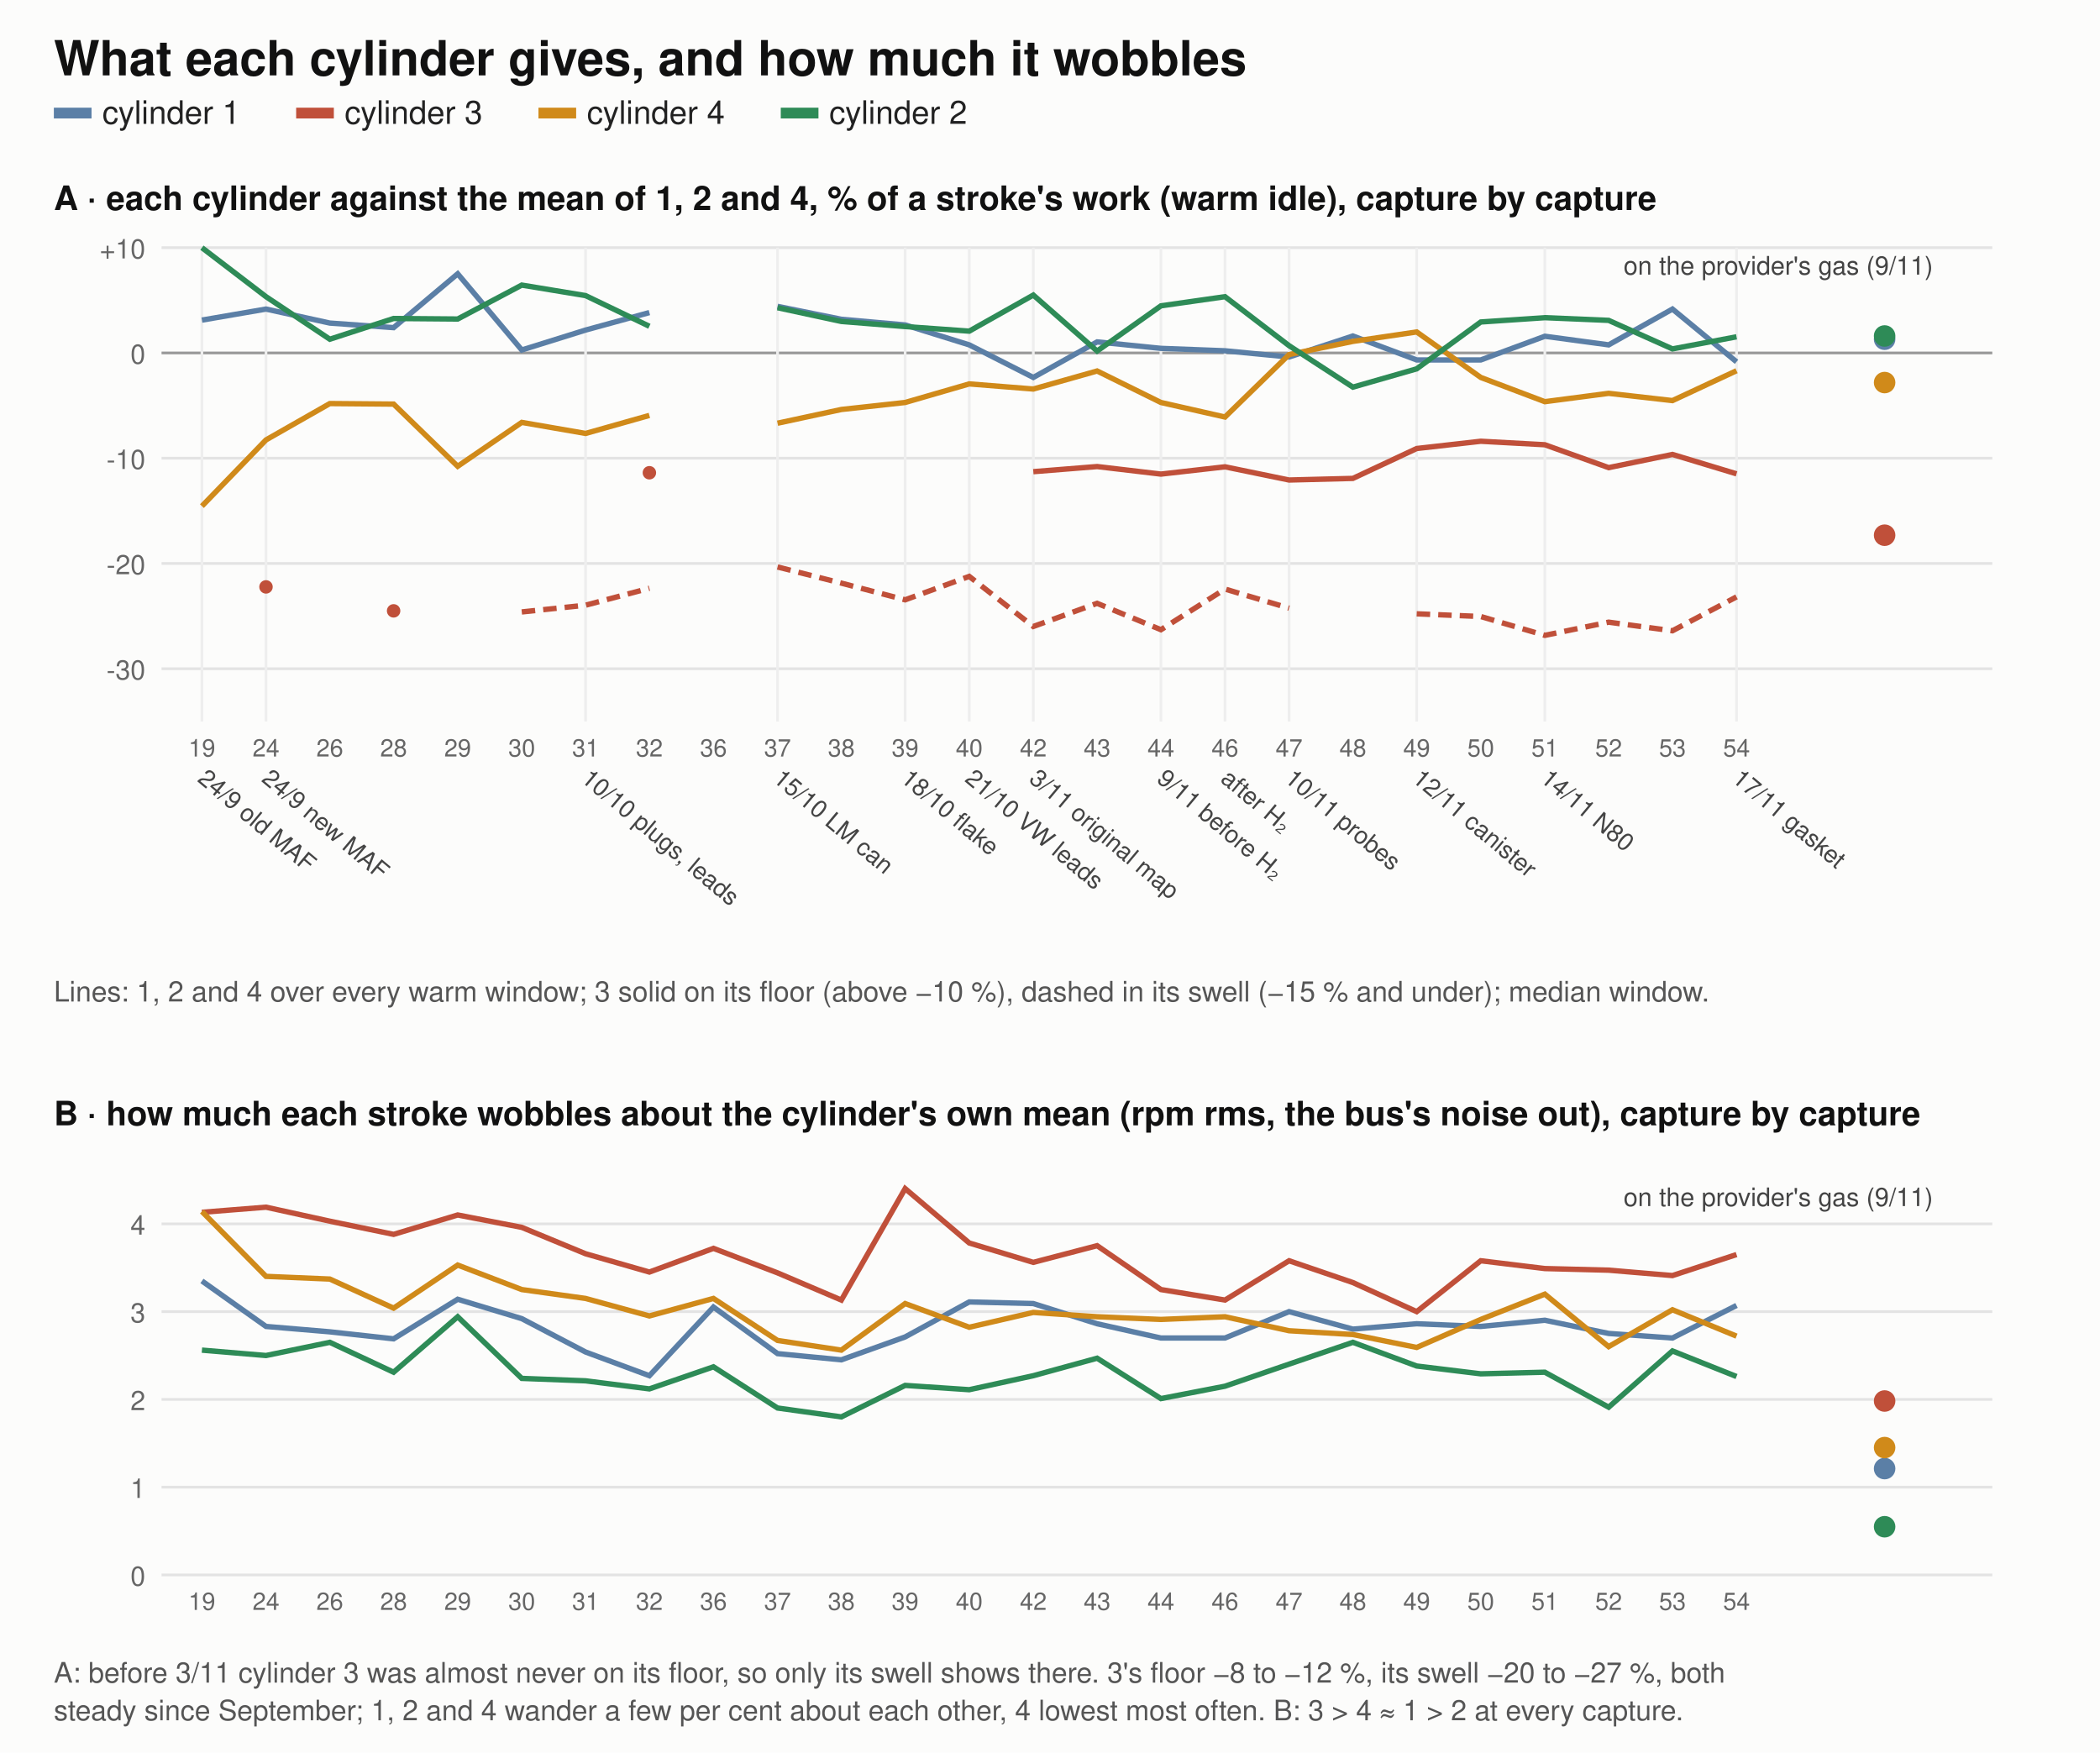
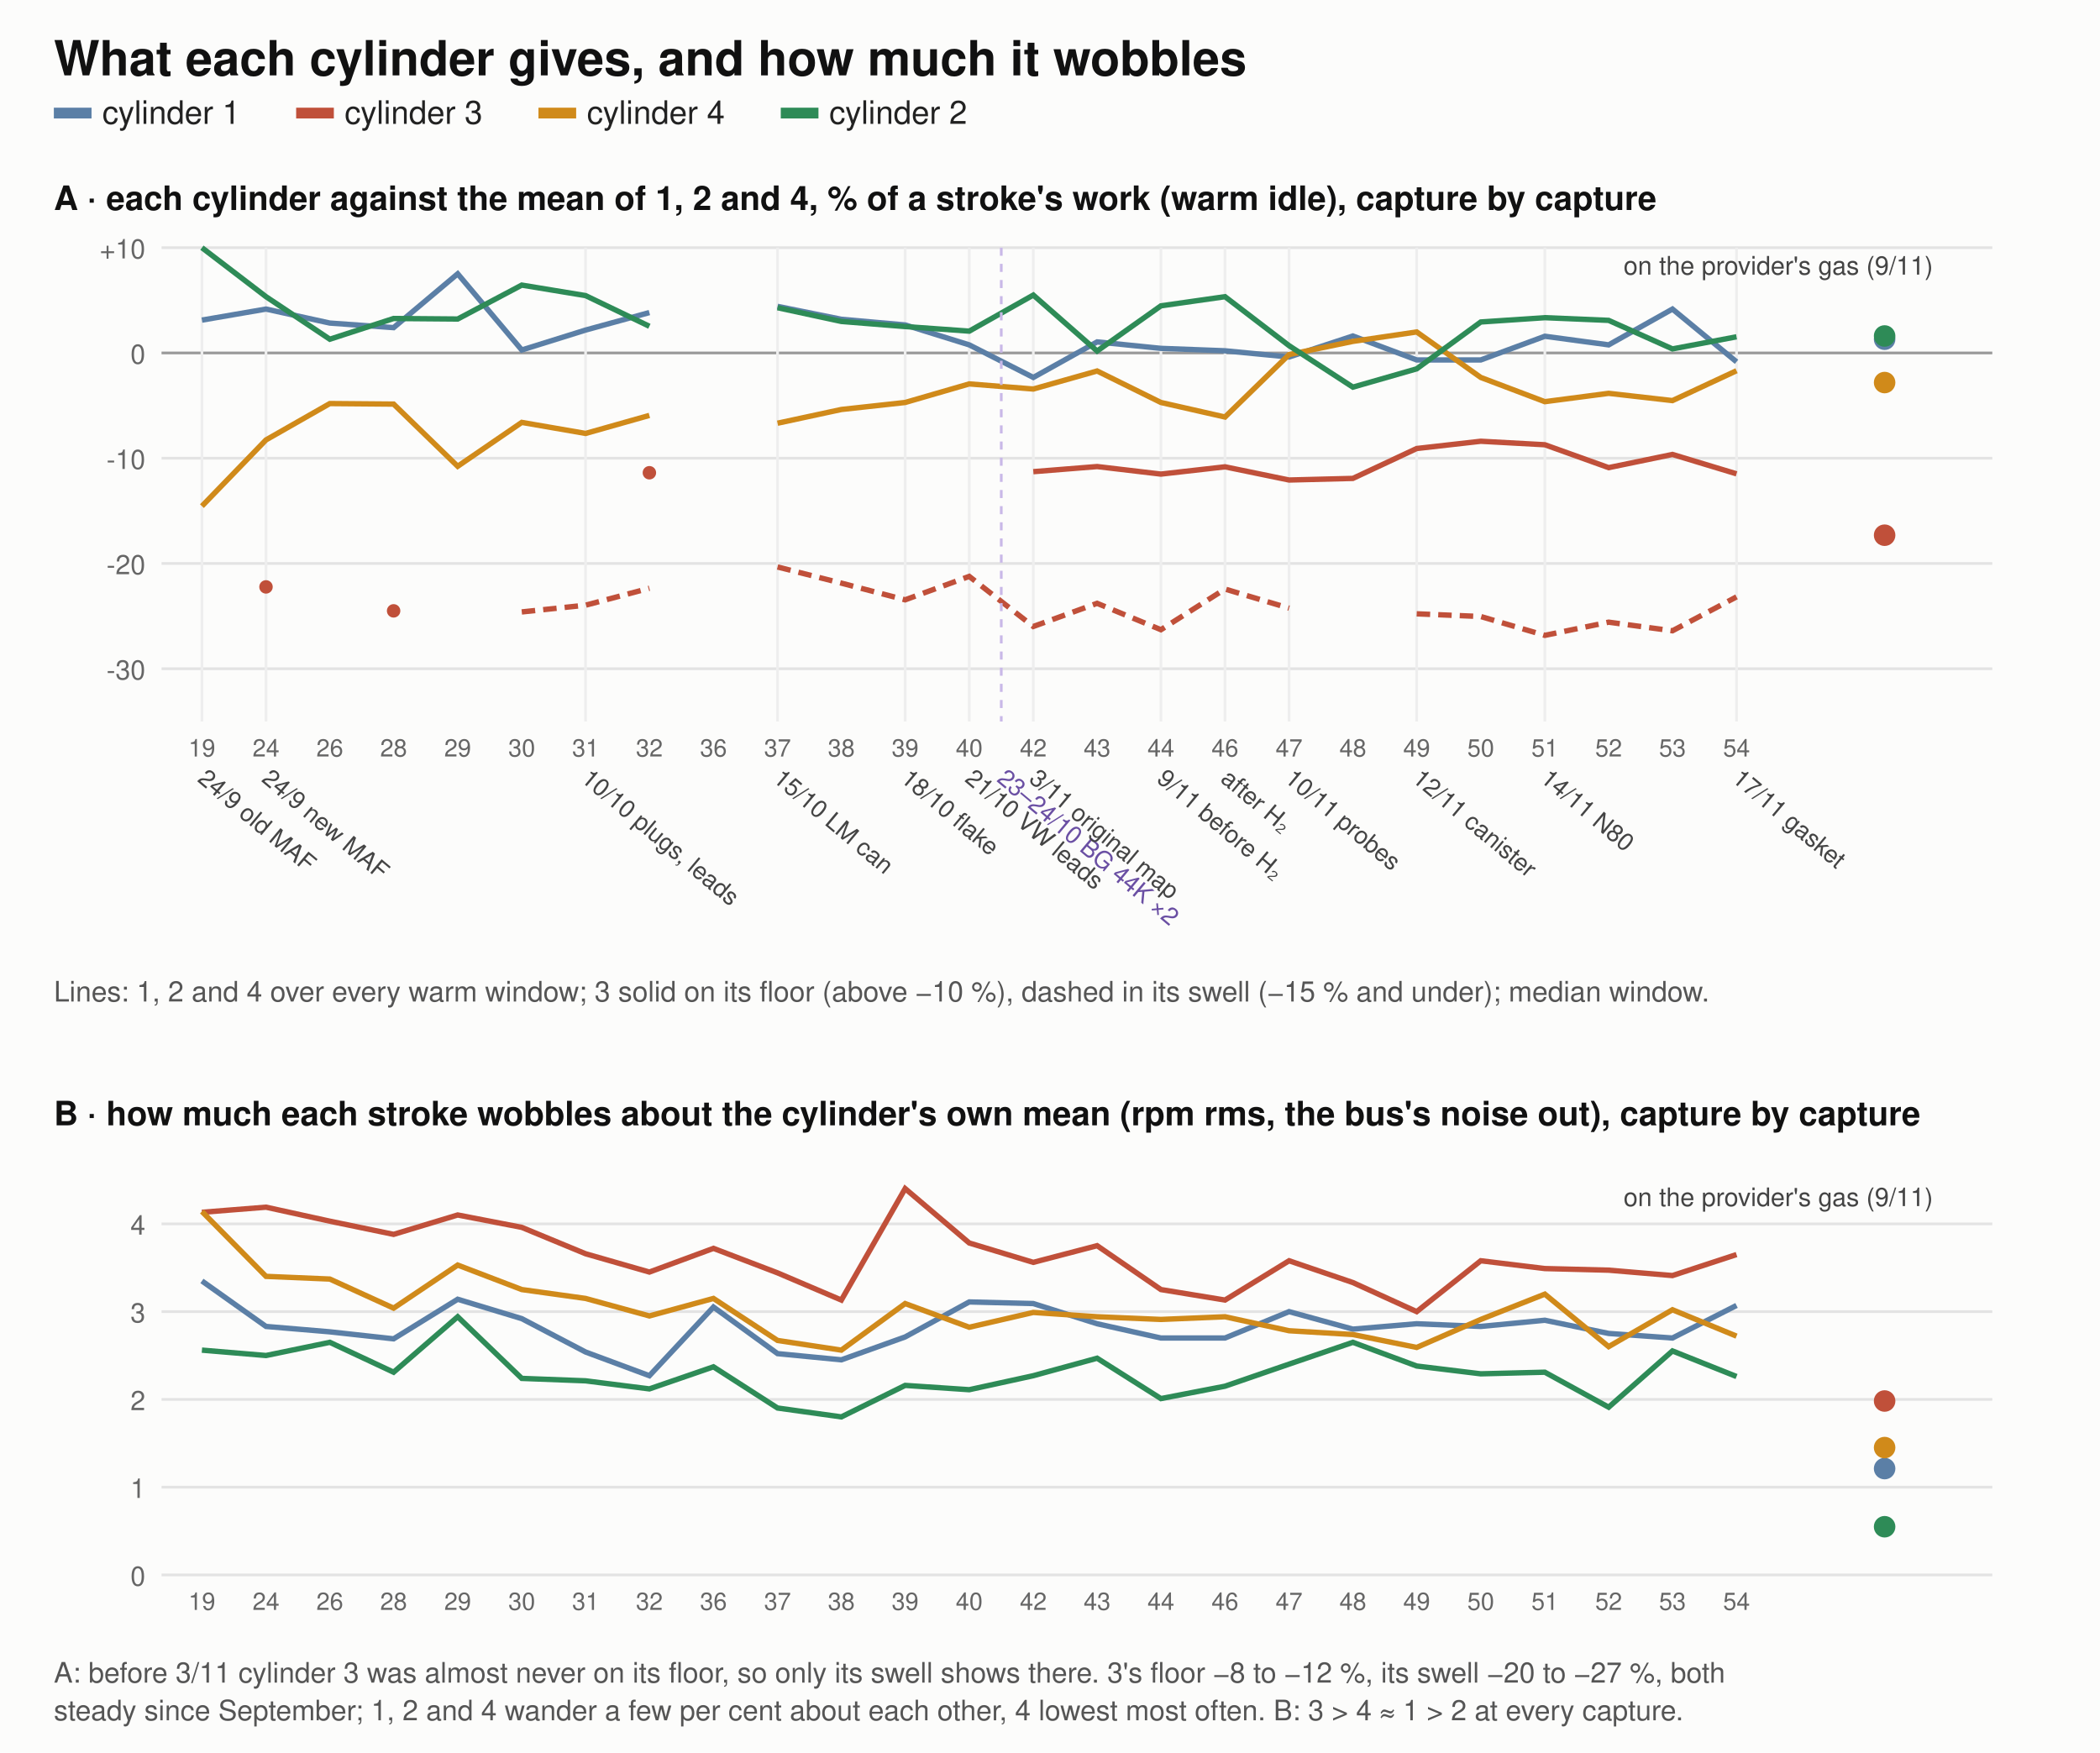
<svg xmlns="http://www.w3.org/2000/svg" viewBox="0 0 780 651" width="100%" style="max-width:780px" font-family="Helvetica,Arial,sans-serif" role="img" aria-label="What each cylinder gives, and how much it wobbles">
  <rect width="780" height="651" fill="#fcfcfb" />
  <text x="20" y="28" font-size="18" font-weight="bold" fill="#111">What each cylinder gives, and how much it wobbles</text>
  <rect x="20" y="40" width="14" height="4" fill="#5b7fa6" />
  <text x="38" y="46" font-size="12" fill="#222">cylinder 1</text>
  <rect x="110" y="40" width="14" height="4" fill="#c0503a" />
  <text x="128" y="46" font-size="12" fill="#222">cylinder 3</text>
  <rect x="200" y="40" width="14" height="4" fill="#d08a1a" />
  <text x="218" y="46" font-size="12" fill="#222">cylinder 4</text>
  <rect x="290" y="40" width="14" height="4" fill="#2e8b57" />
  <text x="308" y="46" font-size="12" fill="#222">cylinder 2</text>
  <text x="20" y="78" font-size="12.5" font-weight="bold" fill="#111">A · each cylinder against the mean of 1, 2 and 4, % of a stroke's work (warm idle), capture by capture</text>
  <line x1="60" x2="740" y1="92.0" y2="92.0" stroke="#e3e3e3" />
  <text x="54" y="96.0" font-size="10" fill="#666" text-anchor="end">+10</text>
  <line x1="60" x2="740" y1="131.1" y2="131.1" stroke="#999" />
  <text x="54" y="135.1" font-size="10" fill="#666" text-anchor="end">0</text>
  <line x1="60" x2="740" y1="170.2" y2="170.2" stroke="#e3e3e3" />
  <text x="54" y="174.2" font-size="10" fill="#666" text-anchor="end">-10</text>
  <line x1="60" x2="740" y1="209.3" y2="209.3" stroke="#e3e3e3" />
  <text x="54" y="213.3" font-size="10" fill="#666" text-anchor="end">-20</text>
  <line x1="60" x2="740" y1="248.4" y2="248.4" stroke="#e3e3e3" />
  <text x="54" y="252.4" font-size="10" fill="#666" text-anchor="end">-30</text>
  <line x1="75.0" x2="75.0" y1="92" y2="268" stroke="#eee" />
  <line x1="98.8" x2="98.8" y1="92" y2="268" stroke="#eee" />
  <line x1="217.5" x2="217.5" y1="92" y2="268" stroke="#eee" />
  <line x1="288.8" x2="288.8" y1="92" y2="268" stroke="#eee" />
  <line x1="336.2" x2="336.2" y1="92" y2="268" stroke="#eee" />
  <line x1="360.0" x2="360.0" y1="92" y2="268" stroke="#eee" />
  <line x1="383.8" x2="383.8" y1="92" y2="268" stroke="#eee" />
  <line x1="431.2" x2="431.2" y1="92" y2="268" stroke="#eee" />
  <line x1="455.0" x2="455.0" y1="92" y2="268" stroke="#eee" />
  <line x1="478.8" x2="478.8" y1="92" y2="268" stroke="#eee" />
  <line x1="526.2" x2="526.2" y1="92" y2="268" stroke="#eee" />
  <line x1="573.8" x2="573.8" y1="92" y2="268" stroke="#eee" />
  <line x1="645.0" x2="645.0" y1="92" y2="268" stroke="#eee" />
  <polyline points="75.0,118.9 98.8,114.8 122.5,120.0 146.2,121.7 170.0,101.7 193.8,130.0 217.5,122.6 241.2,116.1" fill="none" stroke="#5b7fa6" stroke-width="2" />
  <polyline points="288.8,113.8 312.5,118.6 336.2,120.7 360.0,128.1 383.8,140.2 407.5,127.0 431.2,129.4 455.0,130.3 478.8,132.6 502.5,124.8 526.2,133.7 550.0,133.7 573.8,124.9 597.5,128.1 621.2,114.8 645.0,134.4" fill="none" stroke="#5b7fa6" stroke-width="2" />
  <polyline points="75.0,188.0 98.8,163.4 122.5,149.9 146.2,150.1 170.0,173.2 193.8,156.9 217.5,161.0 241.2,154.3" fill="none" stroke="#d08a1a" stroke-width="2" />
  <polyline points="288.8,157.2 312.5,152.1 336.2,149.5 360.0,142.6 383.8,144.5 407.5,137.8 431.2,149.5 455.0,154.9 478.8,131.7 502.5,126.8 526.2,123.3 550.0,140.2 573.8,149.2 597.5,146.1 621.2,148.8 645.0,137.7" fill="none" stroke="#d08a1a" stroke-width="2" />
  <polyline points="75.0,92.0 98.8,110.2 122.5,126.0 146.2,118.3 170.0,118.5 193.8,105.9 217.5,109.8 241.2,121.2" fill="none" stroke="#2e8b57" stroke-width="2" />
  <polyline points="288.8,114.3 312.5,119.4 336.2,121.3 360.0,123.0 383.8,109.6 407.5,130.4 431.2,113.6 455.0,110.2 478.8,128.4 502.5,143.8 526.2,137.0 550.0,119.6 573.8,118.0 597.5,119.0 621.2,129.6 645.0,125.1" fill="none" stroke="#2e8b57" stroke-width="2" />
  <circle cx="241.2" cy="175.6" r="2.5" fill="#c0503a" />
  <polyline points="383.8,175.2 407.5,173.3 431.2,176.1 455.0,173.4 478.8,178.3 502.5,177.7 526.2,166.6 550.0,163.9 573.8,165.2 597.5,173.7 621.2,168.8 645.0,176.0" fill="none" stroke="#c0503a" stroke-width="2" />
  <circle cx="98.8" cy="218.0" r="2.5" fill="#c0503a" />
  <circle cx="146.2" cy="226.9" r="2.5" fill="#c0503a" />
  <polyline points="193.8,227.3 217.5,224.8 241.2,218.5" fill="none" stroke="#c0503a" stroke-width="2" stroke-dasharray="5,3" />
  <polyline points="288.8,210.6 312.5,216.6 336.2,222.8 360.0,214.1 383.8,232.7 407.5,224.1 431.2,233.9 455.0,218.8 478.8,225.9" fill="none" stroke="#c0503a" stroke-width="2" stroke-dasharray="5,3" />
  <polyline points="526.2,228.0 550.0,229.0 573.8,236.0 597.5,231.1 621.2,234.3 645.0,221.7" fill="none" stroke="#c0503a" stroke-width="2" stroke-dasharray="5,3" />
  <circle cx="700" cy="126.0" r="4" fill="#5b7fa6" />
  <circle cx="700" cy="198.8" r="4" fill="#c0503a" />
  <circle cx="700" cy="142.1" r="4" fill="#d08a1a" />
  <circle cx="700" cy="124.8" r="4" fill="#2e8b57" />
  <text x="718" y="102.0" font-size="9.5" fill="#444" text-anchor="end">on the provider's gas (9/11)</text>
  <text x="75.0" y="281" font-size="9" fill="#666" text-anchor="middle">19</text>
  <text x="98.8" y="281" font-size="9" fill="#666" text-anchor="middle">24</text>
  <text x="122.5" y="281" font-size="9" fill="#666" text-anchor="middle">26</text>
  <text x="146.2" y="281" font-size="9" fill="#666" text-anchor="middle">28</text>
  <text x="170.0" y="281" font-size="9" fill="#666" text-anchor="middle">29</text>
  <text x="193.8" y="281" font-size="9" fill="#666" text-anchor="middle">30</text>
  <text x="217.5" y="281" font-size="9" fill="#666" text-anchor="middle">31</text>
  <text x="241.2" y="281" font-size="9" fill="#666" text-anchor="middle">32</text>
  <text x="265.0" y="281" font-size="9" fill="#666" text-anchor="middle">36</text>
  <text x="288.8" y="281" font-size="9" fill="#666" text-anchor="middle">37</text>
  <text x="312.5" y="281" font-size="9" fill="#666" text-anchor="middle">38</text>
  <text x="336.2" y="281" font-size="9" fill="#666" text-anchor="middle">39</text>
  <text x="360.0" y="281" font-size="9" fill="#666" text-anchor="middle">40</text>
  <text x="383.8" y="281" font-size="9" fill="#666" text-anchor="middle">42</text>
  <text x="407.5" y="281" font-size="9" fill="#666" text-anchor="middle">43</text>
  <text x="431.2" y="281" font-size="9" fill="#666" text-anchor="middle">44</text>
  <text x="455.0" y="281" font-size="9" fill="#666" text-anchor="middle">46</text>
  <text x="478.8" y="281" font-size="9" fill="#666" text-anchor="middle">47</text>
  <text x="502.5" y="281" font-size="9" fill="#666" text-anchor="middle">48</text>
  <text x="526.2" y="281" font-size="9" fill="#666" text-anchor="middle">49</text>
  <text x="550.0" y="281" font-size="9" fill="#666" text-anchor="middle">50</text>
  <text x="573.8" y="281" font-size="9" fill="#666" text-anchor="middle">51</text>
  <text x="597.5" y="281" font-size="9" fill="#666" text-anchor="middle">52</text>
  <text x="621.2" y="281" font-size="9" fill="#666" text-anchor="middle">53</text>
  <text x="645.0" y="281" font-size="9" fill="#666" text-anchor="middle">54</text>
  <text transform="translate(73.0,290) rotate(40)" font-size="9" fill="#444">24/9 old MAF</text>
  <text transform="translate(96.8,290) rotate(40)" font-size="9" fill="#444">24/9 new MAF</text>
  <text transform="translate(215.5,290) rotate(40)" font-size="9" fill="#444">10/10 plugs, leads</text>
  <text transform="translate(286.8,290) rotate(40)" font-size="9" fill="#444">15/10 LM can</text>
  <text transform="translate(334.2,290) rotate(40)" font-size="9" fill="#444">18/10 flake</text>
  <text transform="translate(358.0,290) rotate(40)" font-size="9" fill="#444">21/10 VW leads</text>
+   <line x1="371.9" x2="371.9" y1="92" y2="268" stroke="#c9b8e8" stroke-dasharray="3,3" />
+   <text transform="translate(369.9,290) rotate(40)" font-size="9" fill="#6a4fa3">23–24/10 BG 44K ×2</text>
  <text transform="translate(381.8,290) rotate(40)" font-size="9" fill="#444">3/11 original map</text>
  <text transform="translate(429.2,290) rotate(40)" font-size="9" fill="#444">9/11 before H₂</text>
  <text transform="translate(453.0,290) rotate(40)" font-size="9" fill="#444">after H₂</text>
  <text transform="translate(476.8,290) rotate(40)" font-size="9" fill="#444">10/11 probes</text>
  <text transform="translate(524.2,290) rotate(40)" font-size="9" fill="#444">12/11 canister</text>
  <text transform="translate(571.8,290) rotate(40)" font-size="9" fill="#444">14/11 N80</text>
  <text transform="translate(643.0,290) rotate(40)" font-size="9" fill="#444">17/11 gasket</text>
  <text x="20" y="372" font-size="10.5" fill="#555">Lines: 1, 2 and 4 over every warm window; 3 solid on its floor (above −10 %), dashed in its swell (−15 % and under); median window.</text>
  <g transform="translate(0,80)">
    <text x="20" y="338" font-size="12.5" font-weight="bold" fill="#111">B · how much each stroke wobbles about the cylinder's own mean (rpm rms, the bus's noise out), capture by capture</text>
    <line x1="60" x2="740" y1="505.0" y2="505.0" stroke="#e3e3e3" />
    <text x="54" y="509.0" font-size="10" fill="#666" text-anchor="end">0</text>
    <line x1="60" x2="740" y1="472.4" y2="472.4" stroke="#e3e3e3" />
    <text x="54" y="476.4" font-size="10" fill="#666" text-anchor="end">1</text>
    <line x1="60" x2="740" y1="439.8" y2="439.8" stroke="#e3e3e3" />
    <text x="54" y="443.8" font-size="10" fill="#666" text-anchor="end">2</text>
    <line x1="60" x2="740" y1="407.2" y2="407.2" stroke="#e3e3e3" />
    <text x="54" y="411.2" font-size="10" fill="#666" text-anchor="end">3</text>
    <line x1="60" x2="740" y1="374.6" y2="374.6" stroke="#e3e3e3" />
    <text x="54" y="378.6" font-size="10" fill="#666" text-anchor="end">4</text>
    <polyline points="75.0,395.8 98.8,412.7 122.5,414.7 146.2,417.3 170.0,402.6 193.8,409.8 217.5,422.2 241.2,431.0 265.0,405.5 288.8,422.8 312.5,425.1 336.2,416.6 360.0,403.6 383.8,404.2 407.5,411.7 431.2,417.0 455.0,417.0 478.8,407.2 502.5,413.7 526.2,411.7 550.0,412.7 573.8,410.4 597.5,415.3 621.2,417.0 645.0,404.9" fill="none" stroke="#5b7fa6" stroke-width="2" />
    <polyline points="75.0,370.3 98.8,368.4 122.5,373.6 146.2,378.5 170.0,371.3 193.8,375.9 217.5,385.7 241.2,392.5 265.0,383.7 288.8,392.8 312.5,402.9 336.2,361.5 360.0,381.7 383.8,388.9 407.5,382.7 431.2,399.0 455.0,402.9 478.8,388.3 502.5,396.4 526.2,407.2 550.0,388.3 573.8,391.2 597.5,391.8 621.2,393.8 645.0,386.0" fill="none" stroke="#c0503a" stroke-width="2" />
    <polyline points="75.0,370.0 98.8,394.1 122.5,395.1 146.2,405.9 170.0,389.9 193.8,399.0 217.5,402.3 241.2,408.8 265.0,402.3 288.8,417.9 312.5,421.5 336.2,404.2 360.0,413.0 383.8,407.5 407.5,409.1 431.2,410.1 455.0,409.1 478.8,414.3 502.5,415.7 526.2,420.5 550.0,410.1 573.8,400.7 597.5,420.2 621.2,406.5 645.0,416.3" fill="none" stroke="#d08a1a" stroke-width="2" />
    <polyline points="75.0,421.5 98.8,423.5 122.5,418.6 146.2,429.7 170.0,409.1 193.8,432.0 217.5,432.9 241.2,435.9 265.0,427.7 288.8,443.0 312.5,446.3 336.2,434.6 360.0,436.2 383.8,431.0 407.5,424.5 431.2,439.5 455.0,434.9 478.8,426.7 502.5,418.6 526.2,427.4 550.0,430.3 573.8,429.7 597.5,442.7 621.2,421.8 645.0,431.3" fill="none" stroke="#2e8b57" stroke-width="2" />
    <text x="75.0" y="518" font-size="9" fill="#666" text-anchor="middle">19</text>
    <text x="98.8" y="518" font-size="9" fill="#666" text-anchor="middle">24</text>
    <text x="122.5" y="518" font-size="9" fill="#666" text-anchor="middle">26</text>
    <text x="146.2" y="518" font-size="9" fill="#666" text-anchor="middle">28</text>
    <text x="170.0" y="518" font-size="9" fill="#666" text-anchor="middle">29</text>
    <text x="193.8" y="518" font-size="9" fill="#666" text-anchor="middle">30</text>
    <text x="217.5" y="518" font-size="9" fill="#666" text-anchor="middle">31</text>
    <text x="241.2" y="518" font-size="9" fill="#666" text-anchor="middle">32</text>
    <text x="265.0" y="518" font-size="9" fill="#666" text-anchor="middle">36</text>
    <text x="288.8" y="518" font-size="9" fill="#666" text-anchor="middle">37</text>
    <text x="312.5" y="518" font-size="9" fill="#666" text-anchor="middle">38</text>
    <text x="336.2" y="518" font-size="9" fill="#666" text-anchor="middle">39</text>
    <text x="360.0" y="518" font-size="9" fill="#666" text-anchor="middle">40</text>
    <text x="383.8" y="518" font-size="9" fill="#666" text-anchor="middle">42</text>
    <text x="407.5" y="518" font-size="9" fill="#666" text-anchor="middle">43</text>
    <text x="431.2" y="518" font-size="9" fill="#666" text-anchor="middle">44</text>
    <text x="455.0" y="518" font-size="9" fill="#666" text-anchor="middle">46</text>
    <text x="478.8" y="518" font-size="9" fill="#666" text-anchor="middle">47</text>
    <text x="502.5" y="518" font-size="9" fill="#666" text-anchor="middle">48</text>
    <text x="526.2" y="518" font-size="9" fill="#666" text-anchor="middle">49</text>
    <text x="550.0" y="518" font-size="9" fill="#666" text-anchor="middle">50</text>
    <text x="573.8" y="518" font-size="9" fill="#666" text-anchor="middle">51</text>
    <text x="597.5" y="518" font-size="9" fill="#666" text-anchor="middle">52</text>
    <text x="621.2" y="518" font-size="9" fill="#666" text-anchor="middle">53</text>
    <text x="645.0" y="518" font-size="9" fill="#666" text-anchor="middle">54</text>
    <circle cx="700" cy="465.5" r="4" fill="#5b7fa6" />
    <circle cx="700" cy="440.4" r="4" fill="#c0503a" />
    <circle cx="700" cy="457.7" r="4" fill="#d08a1a" />
    <circle cx="700" cy="487.1" r="4" fill="#2e8b57" />
    <text x="718" y="368.0" font-size="9.5" fill="#444" text-anchor="end">on the provider's gas (9/11)</text>
    <text x="20" y="545" font-size="10.5" fill="#555">A: before 3/11 cylinder 3 was almost never on its floor, so only its swell shows there. 3's floor −8 to −12 %, its swell −20 to −27 %, both</text>
    <text x="20" y="559" font-size="10.5" fill="#555">steady since September; 1, 2 and 4 wander a few per cent about each other, 4 lowest most often. B: 3 &gt; 4 ≈ 1 &gt; 2 at every capture.</text>
  </g>
</svg>
